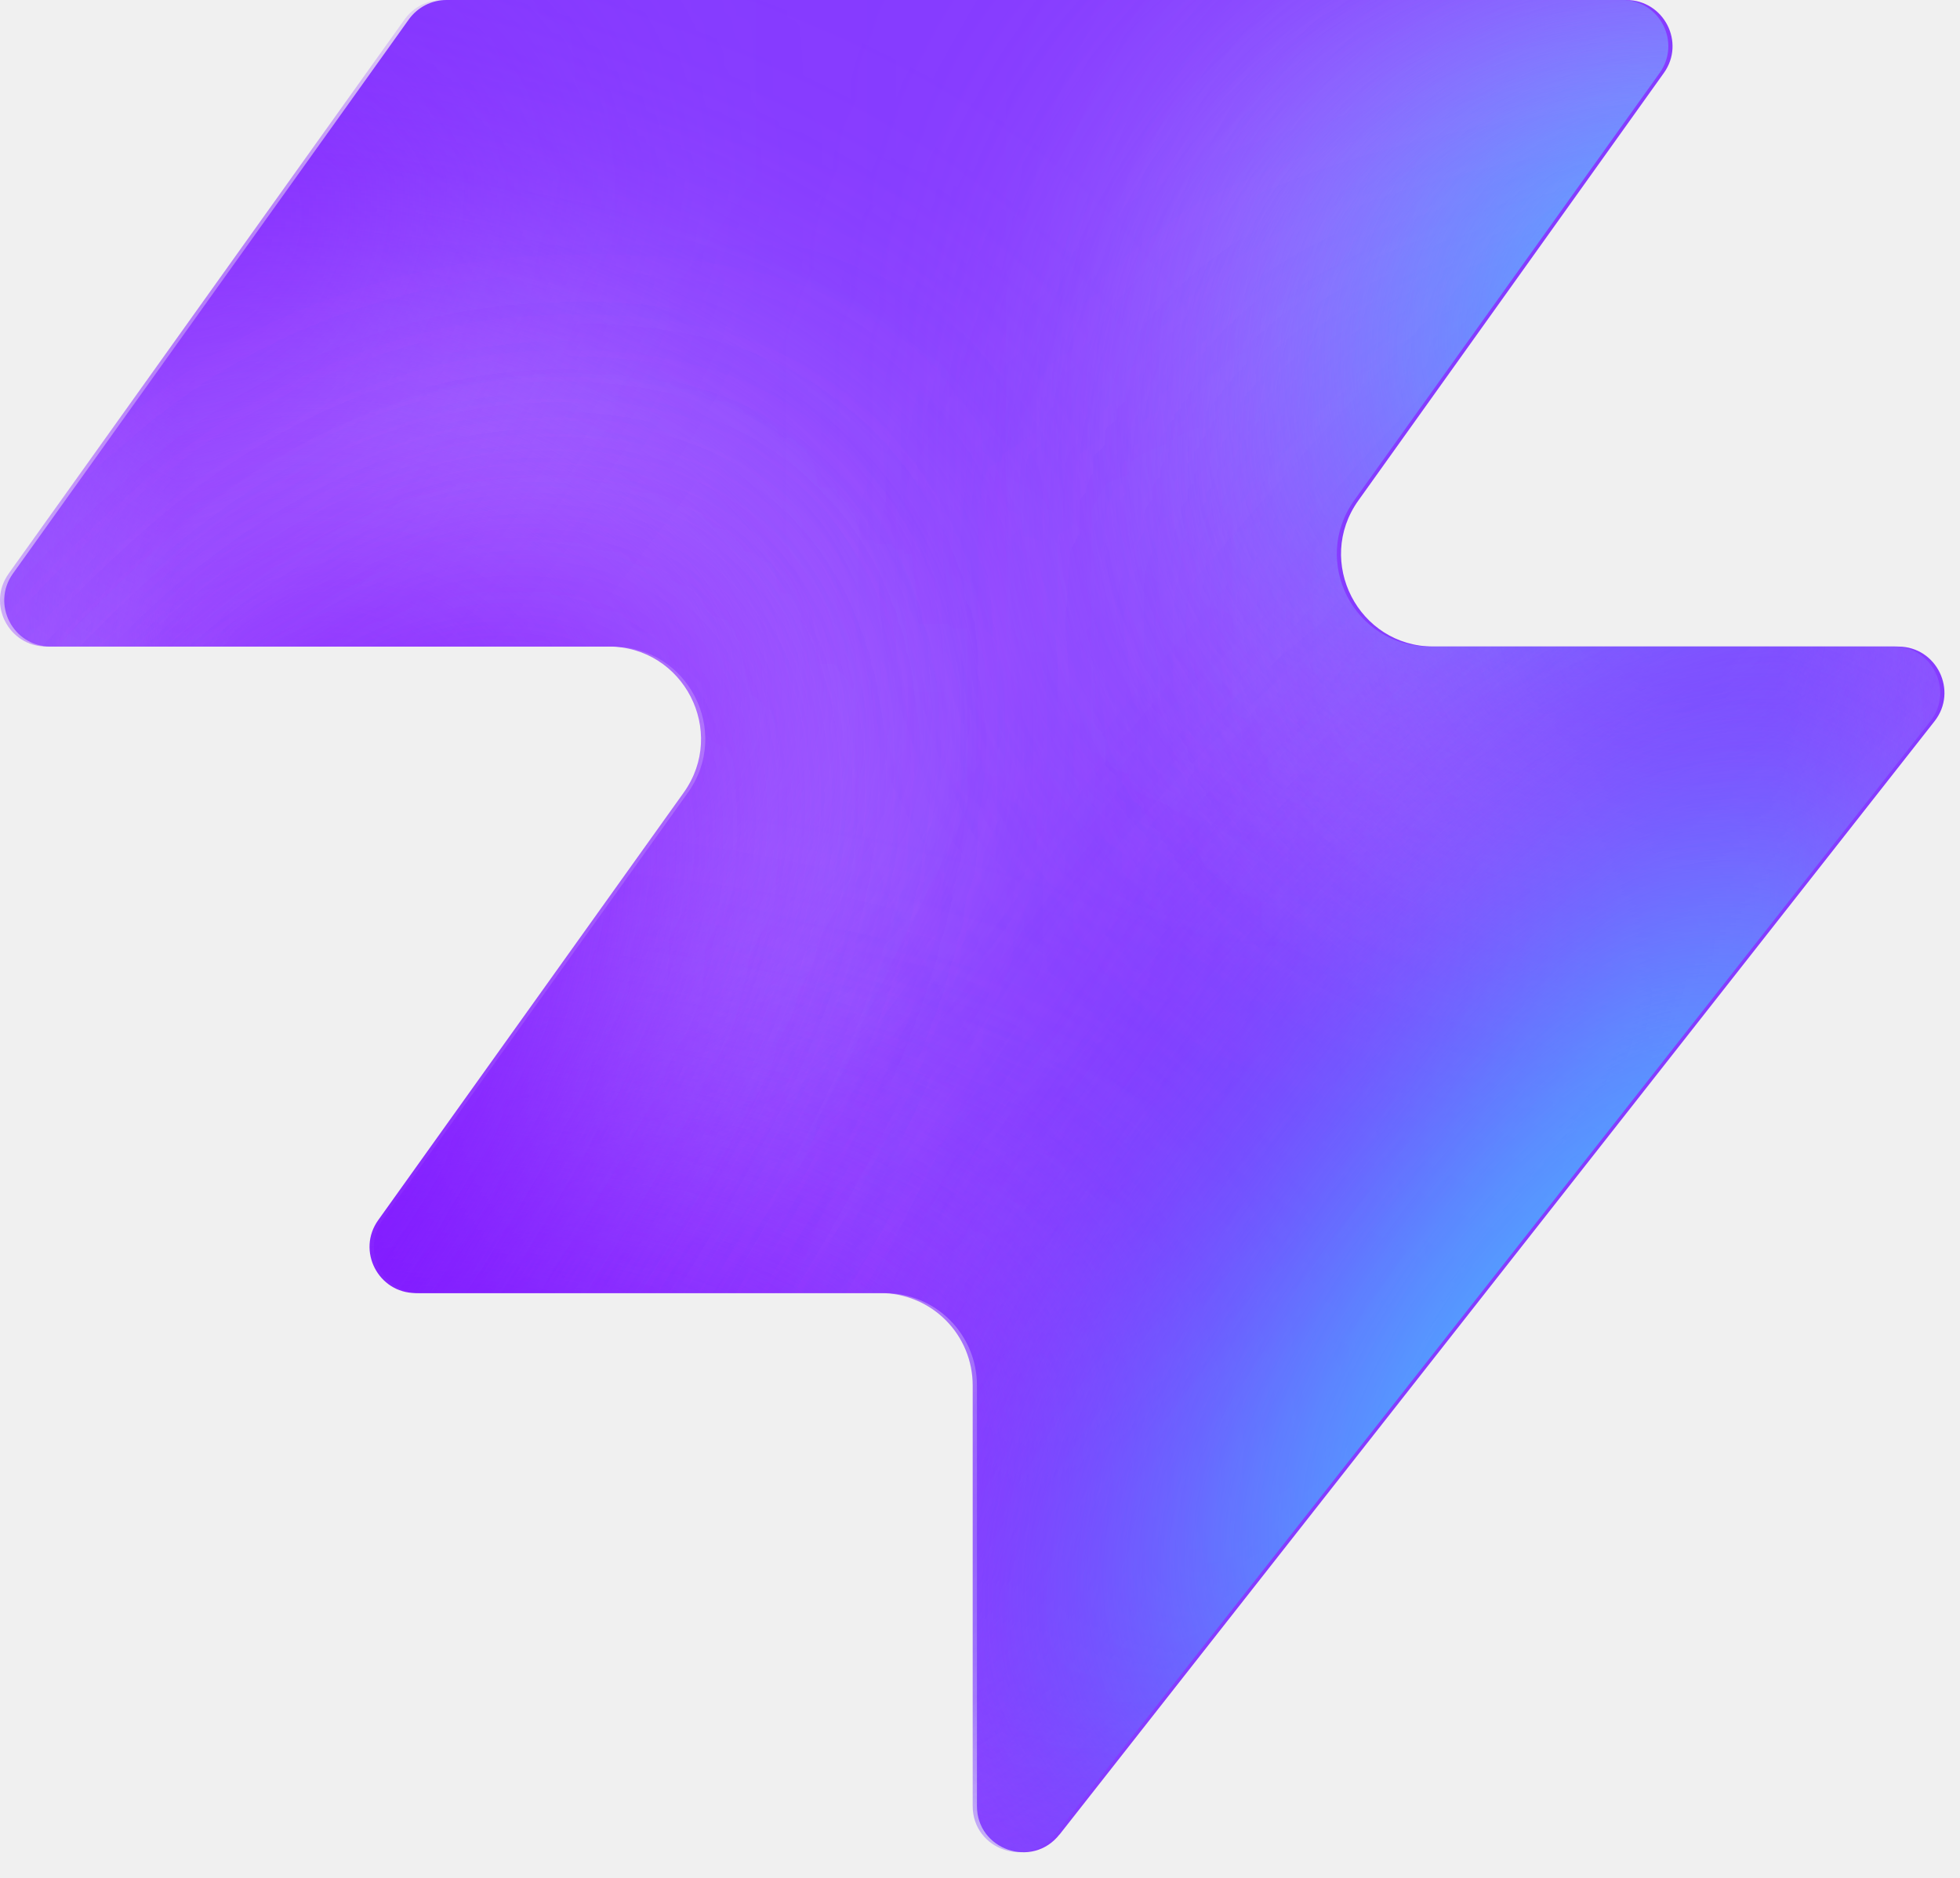
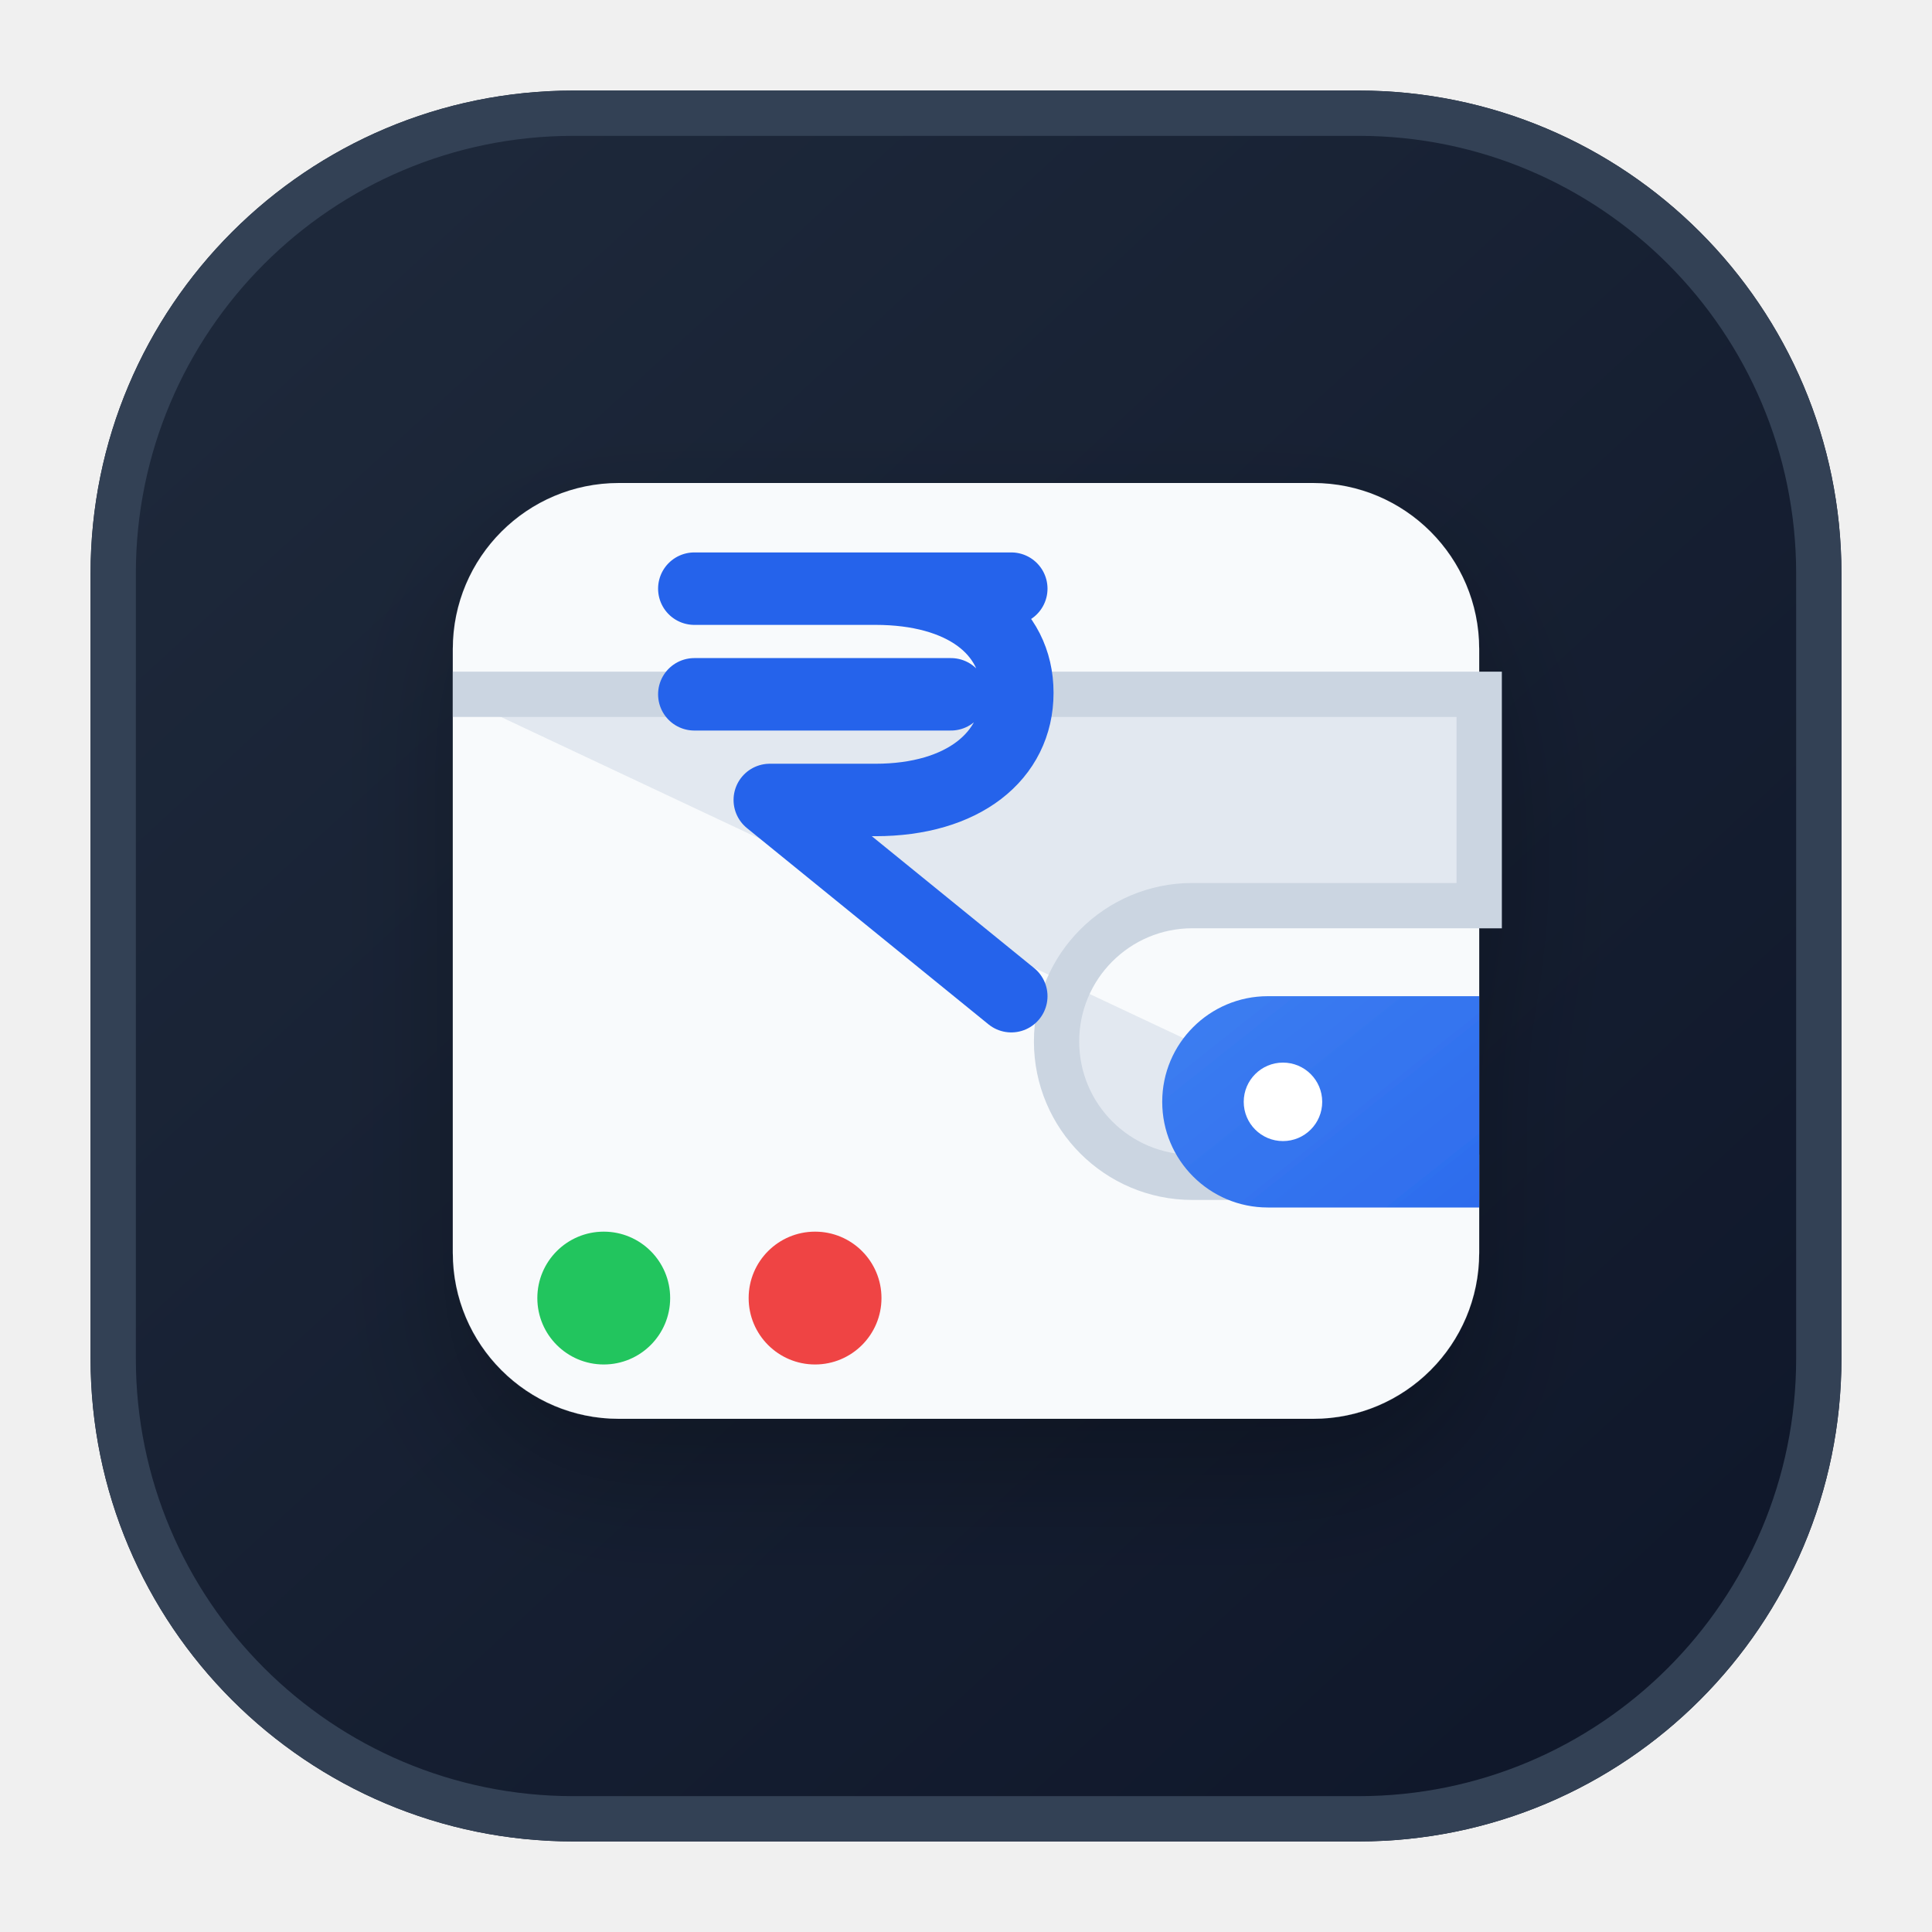
- <svg xmlns="http://www.w3.org/2000/svg" width="48" height="46" fill="none" viewBox="0 0 48 46">
-   <path fill="#863bff" d="M25.946 44.938c-.664.845-2.021.375-2.021-.698V33.937a2.26 2.26 0 0 0-2.262-2.262H10.287c-.92 0-1.456-1.04-.92-1.788l7.48-10.471c1.07-1.497 0-3.578-1.842-3.578H1.237c-.92 0-1.456-1.04-.92-1.788L10.013.474c.214-.297.556-.474.92-.474h28.894c.92 0 1.456 1.04.92 1.788l-7.48 10.471c-1.07 1.498 0 3.579 1.842 3.579h11.377c.943 0 1.473 1.088.89 1.83L25.947 44.94z" style="fill:#863bff;fill:color(display-p3 .525 .23 1);fill-opacity:1" />
-   <mask id="a" width="48" height="46" x="0" y="0" maskUnits="userSpaceOnUse" style="mask-type:alpha">
-     <path fill="#000" d="M25.842 44.938c-.664.844-2.021.375-2.021-.698V33.937a2.26 2.26 0 0 0-2.262-2.262H10.183c-.92 0-1.456-1.04-.92-1.788l7.48-10.471c1.07-1.498 0-3.579-1.842-3.579H1.133c-.92 0-1.456-1.04-.92-1.787L9.91.473c.214-.297.556-.474.92-.474h28.894c.92 0 1.456 1.04.92 1.788l-7.48 10.471c-1.07 1.498 0 3.578 1.842 3.578h11.377c.943 0 1.473 1.088.89 1.832L25.843 44.94z" style="fill:#000;fill-opacity:1" />
-   </mask>
-   <g mask="url(#a)">
-     <g filter="url(#b)">
-       <ellipse cx="5.508" cy="14.704" fill="#ede6ff" rx="5.508" ry="14.704" style="fill:#ede6ff;fill:color(display-p3 .927 .903 1);fill-opacity:1" transform="matrix(.00324 1 1 -.00324 -4.47 31.516)" />
-     </g>
-     <g filter="url(#c)">
-       <ellipse cx="10.399" cy="29.851" fill="#ede6ff" rx="10.399" ry="29.851" style="fill:#ede6ff;fill:color(display-p3 .927 .903 1);fill-opacity:1" transform="matrix(.00324 1 1 -.00324 -39.328 7.883)" />
-     </g>
-     <g filter="url(#d)">
-       <ellipse cx="5.508" cy="30.487" fill="#7e14ff" rx="5.508" ry="30.487" style="fill:#7e14ff;fill:color(display-p3 .492 .077 1);fill-opacity:1" transform="rotate(89.814 -25.913 -14.639)scale(1 -1)" />
-     </g>
-     <g filter="url(#e)">
-       <ellipse cx="5.508" cy="30.599" fill="#7e14ff" rx="5.508" ry="30.599" style="fill:#7e14ff;fill:color(display-p3 .492 .077 1);fill-opacity:1" transform="rotate(89.814 -32.644 -3.334)scale(1 -1)" />
-     </g>
-     <g filter="url(#f)">
-       <ellipse cx="5.508" cy="30.599" fill="#7e14ff" rx="5.508" ry="30.599" style="fill:#7e14ff;fill:color(display-p3 .492 .077 1);fill-opacity:1" transform="matrix(.00324 1 1 -.00324 -34.34 30.47)" />
-     </g>
-     <g filter="url(#g)">
-       <ellipse cx="14.072" cy="22.078" fill="#ede6ff" rx="14.072" ry="22.078" style="fill:#ede6ff;fill:color(display-p3 .927 .903 1);fill-opacity:1" transform="rotate(93.35 24.506 48.493)scale(-1 1)" />
-     </g>
-     <g filter="url(#h)">
-       <ellipse cx="3.47" cy="21.501" fill="#7e14ff" rx="3.47" ry="21.501" style="fill:#7e14ff;fill:color(display-p3 .492 .077 1);fill-opacity:1" transform="rotate(89.009 28.708 47.59)scale(-1 1)" />
-     </g>
-     <g filter="url(#i)">
-       <ellipse cx="3.47" cy="21.501" fill="#7e14ff" rx="3.47" ry="21.501" style="fill:#7e14ff;fill:color(display-p3 .492 .077 1);fill-opacity:1" transform="rotate(89.009 28.708 47.59)scale(-1 1)" />
-     </g>
-     <g filter="url(#j)">
-       <ellipse cx=".387" cy="8.972" fill="#7e14ff" rx="4.407" ry="29.108" style="fill:#7e14ff;fill:color(display-p3 .492 .077 1);fill-opacity:1" transform="rotate(39.51 .387 8.972)" />
-     </g>
-     <g filter="url(#k)">
-       <ellipse cx="47.523" cy="-6.092" fill="#7e14ff" rx="4.407" ry="29.108" style="fill:#7e14ff;fill:color(display-p3 .492 .077 1);fill-opacity:1" transform="rotate(37.892 47.523 -6.092)" />
-     </g>
-     <g filter="url(#l)">
-       <ellipse cx="41.412" cy="6.333" fill="#47bfff" rx="5.971" ry="9.665" style="fill:#47bfff;fill:color(display-p3 .28 .748 1);fill-opacity:1" transform="rotate(37.892 41.412 6.333)" />
-     </g>
-     <g filter="url(#m)">
-       <ellipse cx="-1.879" cy="38.332" fill="#7e14ff" rx="4.407" ry="29.108" style="fill:#7e14ff;fill:color(display-p3 .492 .077 1);fill-opacity:1" transform="rotate(37.892 -1.88 38.332)" />
-     </g>
-     <g filter="url(#n)">
-       <ellipse cx="-1.879" cy="38.332" fill="#7e14ff" rx="4.407" ry="29.108" style="fill:#7e14ff;fill:color(display-p3 .492 .077 1);fill-opacity:1" transform="rotate(37.892 -1.88 38.332)" />
-     </g>
-     <g filter="url(#o)">
-       <ellipse cx="35.651" cy="29.907" fill="#7e14ff" rx="4.407" ry="29.108" style="fill:#7e14ff;fill:color(display-p3 .492 .077 1);fill-opacity:1" transform="rotate(37.892 35.651 29.907)" />
-     </g>
-     <g filter="url(#p)">
-       <ellipse cx="38.418" cy="32.4" fill="#47bfff" rx="5.971" ry="15.297" style="fill:#47bfff;fill:color(display-p3 .28 .748 1);fill-opacity:1" transform="rotate(37.892 38.418 32.4)" />
-     </g>
-   </g>
+ <svg xmlns="http://www.w3.org/2000/svg" viewBox="0 0 64 64" width="64" height="64" fill="none">
  <defs>
-     <filter id="b" width="60.045" height="41.654" x="-19.77" y="16.149" color-interpolation-filters="sRGB" filterUnits="userSpaceOnUse">
-       <feFlood flood-opacity="0" result="BackgroundImageFix" />
-       <feBlend in="SourceGraphic" in2="BackgroundImageFix" result="shape" />
-       <feGaussianBlur result="effect1_foregroundBlur_2002_17158" stdDeviation="7.659" />
-     </filter>
-     <filter id="c" width="90.34" height="51.437" x="-54.613" y="-7.533" color-interpolation-filters="sRGB" filterUnits="userSpaceOnUse">
-       <feFlood flood-opacity="0" result="BackgroundImageFix" />
-       <feBlend in="SourceGraphic" in2="BackgroundImageFix" result="shape" />
-       <feGaussianBlur result="effect1_foregroundBlur_2002_17158" stdDeviation="7.659" />
-     </filter>
-     <filter id="d" width="79.355" height="29.4" x="-49.64" y="2.03" color-interpolation-filters="sRGB" filterUnits="userSpaceOnUse">
-       <feFlood flood-opacity="0" result="BackgroundImageFix" />
-       <feBlend in="SourceGraphic" in2="BackgroundImageFix" result="shape" />
-       <feGaussianBlur result="effect1_foregroundBlur_2002_17158" stdDeviation="4.596" />
-     </filter>
-     <filter id="e" width="79.579" height="29.4" x="-45.045" y="20.029" color-interpolation-filters="sRGB" filterUnits="userSpaceOnUse">
-       <feFlood flood-opacity="0" result="BackgroundImageFix" />
-       <feBlend in="SourceGraphic" in2="BackgroundImageFix" result="shape" />
-       <feGaussianBlur result="effect1_foregroundBlur_2002_17158" stdDeviation="4.596" />
-     </filter>
-     <filter id="f" width="79.579" height="29.4" x="-43.513" y="21.178" color-interpolation-filters="sRGB" filterUnits="userSpaceOnUse">
-       <feFlood flood-opacity="0" result="BackgroundImageFix" />
-       <feBlend in="SourceGraphic" in2="BackgroundImageFix" result="shape" />
-       <feGaussianBlur result="effect1_foregroundBlur_2002_17158" stdDeviation="4.596" />
-     </filter>
-     <filter id="g" width="74.749" height="58.852" x="15.756" y="-17.901" color-interpolation-filters="sRGB" filterUnits="userSpaceOnUse">
-       <feFlood flood-opacity="0" result="BackgroundImageFix" />
-       <feBlend in="SourceGraphic" in2="BackgroundImageFix" result="shape" />
-       <feGaussianBlur result="effect1_foregroundBlur_2002_17158" stdDeviation="7.659" />
-     </filter>
-     <filter id="h" width="61.377" height="25.362" x="23.548" y="2.284" color-interpolation-filters="sRGB" filterUnits="userSpaceOnUse">
-       <feFlood flood-opacity="0" result="BackgroundImageFix" />
-       <feBlend in="SourceGraphic" in2="BackgroundImageFix" result="shape" />
-       <feGaussianBlur result="effect1_foregroundBlur_2002_17158" stdDeviation="4.596" />
-     </filter>
-     <filter id="i" width="61.377" height="25.362" x="23.548" y="2.284" color-interpolation-filters="sRGB" filterUnits="userSpaceOnUse">
-       <feFlood flood-opacity="0" result="BackgroundImageFix" />
-       <feBlend in="SourceGraphic" in2="BackgroundImageFix" result="shape" />
-       <feGaussianBlur result="effect1_foregroundBlur_2002_17158" stdDeviation="4.596" />
-     </filter>
-     <filter id="j" width="56.045" height="63.649" x="-27.636" y="-22.853" color-interpolation-filters="sRGB" filterUnits="userSpaceOnUse">
-       <feFlood flood-opacity="0" result="BackgroundImageFix" />
-       <feBlend in="SourceGraphic" in2="BackgroundImageFix" result="shape" />
-       <feGaussianBlur result="effect1_foregroundBlur_2002_17158" stdDeviation="4.596" />
-     </filter>
-     <filter id="k" width="54.814" height="64.646" x="20.116" y="-38.415" color-interpolation-filters="sRGB" filterUnits="userSpaceOnUse">
-       <feFlood flood-opacity="0" result="BackgroundImageFix" />
-       <feBlend in="SourceGraphic" in2="BackgroundImageFix" result="shape" />
-       <feGaussianBlur result="effect1_foregroundBlur_2002_17158" stdDeviation="4.596" />
-     </filter>
-     <filter id="l" width="33.541" height="35.313" x="24.641" y="-11.323" color-interpolation-filters="sRGB" filterUnits="userSpaceOnUse">
-       <feFlood flood-opacity="0" result="BackgroundImageFix" />
-       <feBlend in="SourceGraphic" in2="BackgroundImageFix" result="shape" />
-       <feGaussianBlur result="effect1_foregroundBlur_2002_17158" stdDeviation="4.596" />
-     </filter>
-     <filter id="m" width="54.814" height="64.646" x="-29.286" y="6.009" color-interpolation-filters="sRGB" filterUnits="userSpaceOnUse">
-       <feFlood flood-opacity="0" result="BackgroundImageFix" />
-       <feBlend in="SourceGraphic" in2="BackgroundImageFix" result="shape" />
-       <feGaussianBlur result="effect1_foregroundBlur_2002_17158" stdDeviation="4.596" />
-     </filter>
-     <filter id="n" width="54.814" height="64.646" x="-29.286" y="6.009" color-interpolation-filters="sRGB" filterUnits="userSpaceOnUse">
-       <feFlood flood-opacity="0" result="BackgroundImageFix" />
-       <feBlend in="SourceGraphic" in2="BackgroundImageFix" result="shape" />
-       <feGaussianBlur result="effect1_foregroundBlur_2002_17158" stdDeviation="4.596" />
-     </filter>
-     <filter id="o" width="54.814" height="64.646" x="8.244" y="-2.416" color-interpolation-filters="sRGB" filterUnits="userSpaceOnUse">
-       <feFlood flood-opacity="0" result="BackgroundImageFix" />
-       <feBlend in="SourceGraphic" in2="BackgroundImageFix" result="shape" />
-       <feGaussianBlur result="effect1_foregroundBlur_2002_17158" stdDeviation="4.596" />
-     </filter>
-     <filter id="p" width="39.409" height="43.623" x="18.713" y="10.588" color-interpolation-filters="sRGB" filterUnits="userSpaceOnUse">
-       <feFlood flood-opacity="0" result="BackgroundImageFix" />
-       <feBlend in="SourceGraphic" in2="BackgroundImageFix" result="shape" />
-       <feGaussianBlur result="effect1_foregroundBlur_2002_17158" stdDeviation="4.596" />
+     <linearGradient id="bg" x1="8" y1="6" x2="56" y2="58" gradientUnits="userSpaceOnUse">
+       <stop stop-color="#1E293B" />
+       <stop offset="1" stop-color="#0F172A" />
+     </linearGradient>
+     <linearGradient id="accent" x1="20" y1="15" x2="47" y2="49" gradientUnits="userSpaceOnUse">
+       <stop stop-color="#60A5FA" />
+       <stop offset="1" stop-color="#2563EB" />
+     </linearGradient>
+     <filter id="shadow" x="-20%" y="-20%" width="140%" height="140%">
+       <feDropShadow dx="0" dy="2" stdDeviation="2" flood-opacity=".25" />
    </filter>
  </defs>
+   <rect x="3" y="3" width="58" height="58" rx="16" fill="url(#bg)" />
+   <rect x="3.75" y="3.75" width="56.5" height="56.5" rx="15.25" stroke="#334155" stroke-width="1.5" />
+   <g filter="url(#shadow)">
+     <path d="M15 21.5A5.5 5.5 0 0 1 20.5 16h23A5.5 5.5 0 0 1 49 21.5v20A5.5 5.5 0 0 1 43.5 47h-23A5.5 5.5 0 0 1 15 41.5v-20Z" fill="#F8FAFC" />
+     <path d="M15 23h34v7H39.5A4.5 4.5 0 0 0 35 34.5v0a4.5 4.5 0 0 0 4.5 4.5H49" fill="#E2E8F0" />
+     <path d="M15 23h34v7H39.5A4.5 4.5 0 0 0 35 34.5v0a4.5 4.5 0 0 0 4.5 4.5H49" stroke="#CBD5E1" stroke-width="1.5" />
+     <path d="M42 33h7v7h-7a3.5 3.5 0 1 1 0-7Z" fill="url(#accent)" />
+     <circle cx="42.5" cy="36.5" r="1.3" fill="#fff" />
+   </g>
+   <path d="M23 19.5h10.5M23 23h8.5M29 19.5c2.9 0 4.7 1.35 4.7 3.45S31.9 26.5 29 26.5H25.5L33.5 33" stroke="#2563EB" stroke-width="2.4" stroke-linecap="round" stroke-linejoin="round" />
+   <circle cx="20" cy="43" r="2.2" fill="#22C55E" />
+   <circle cx="27" cy="43" r="2.2" fill="#EF4444" />
</svg>
